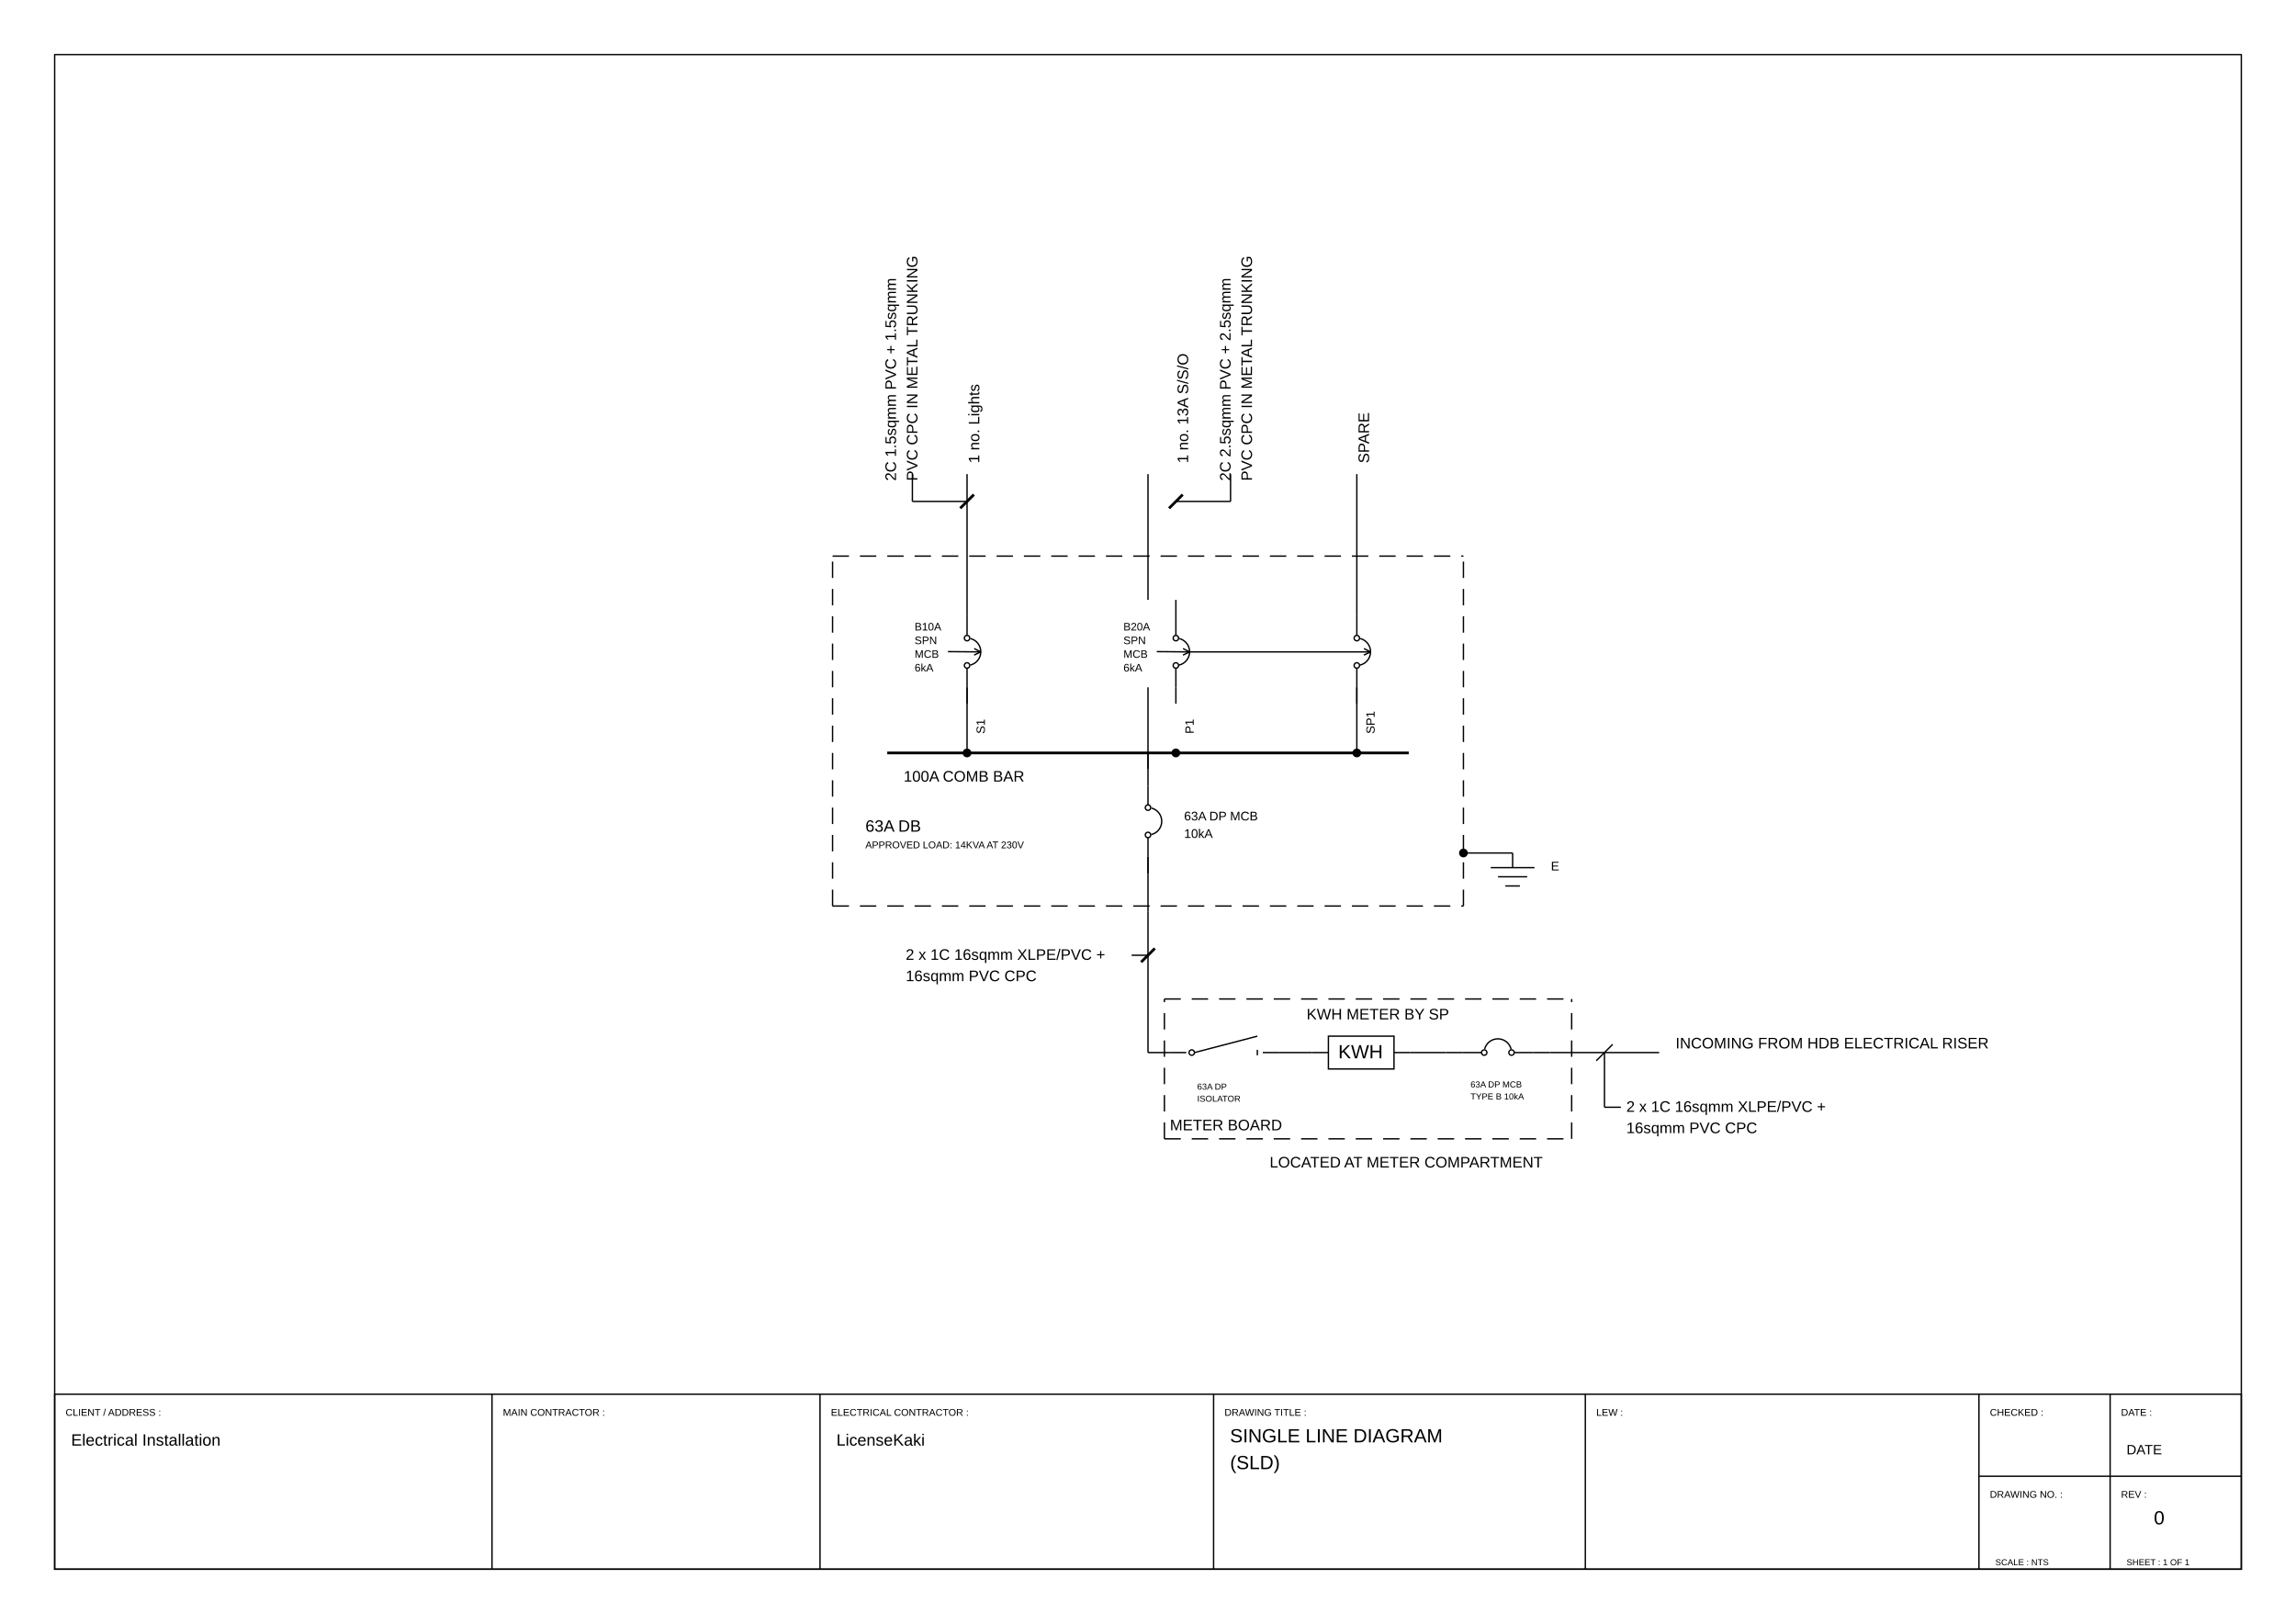
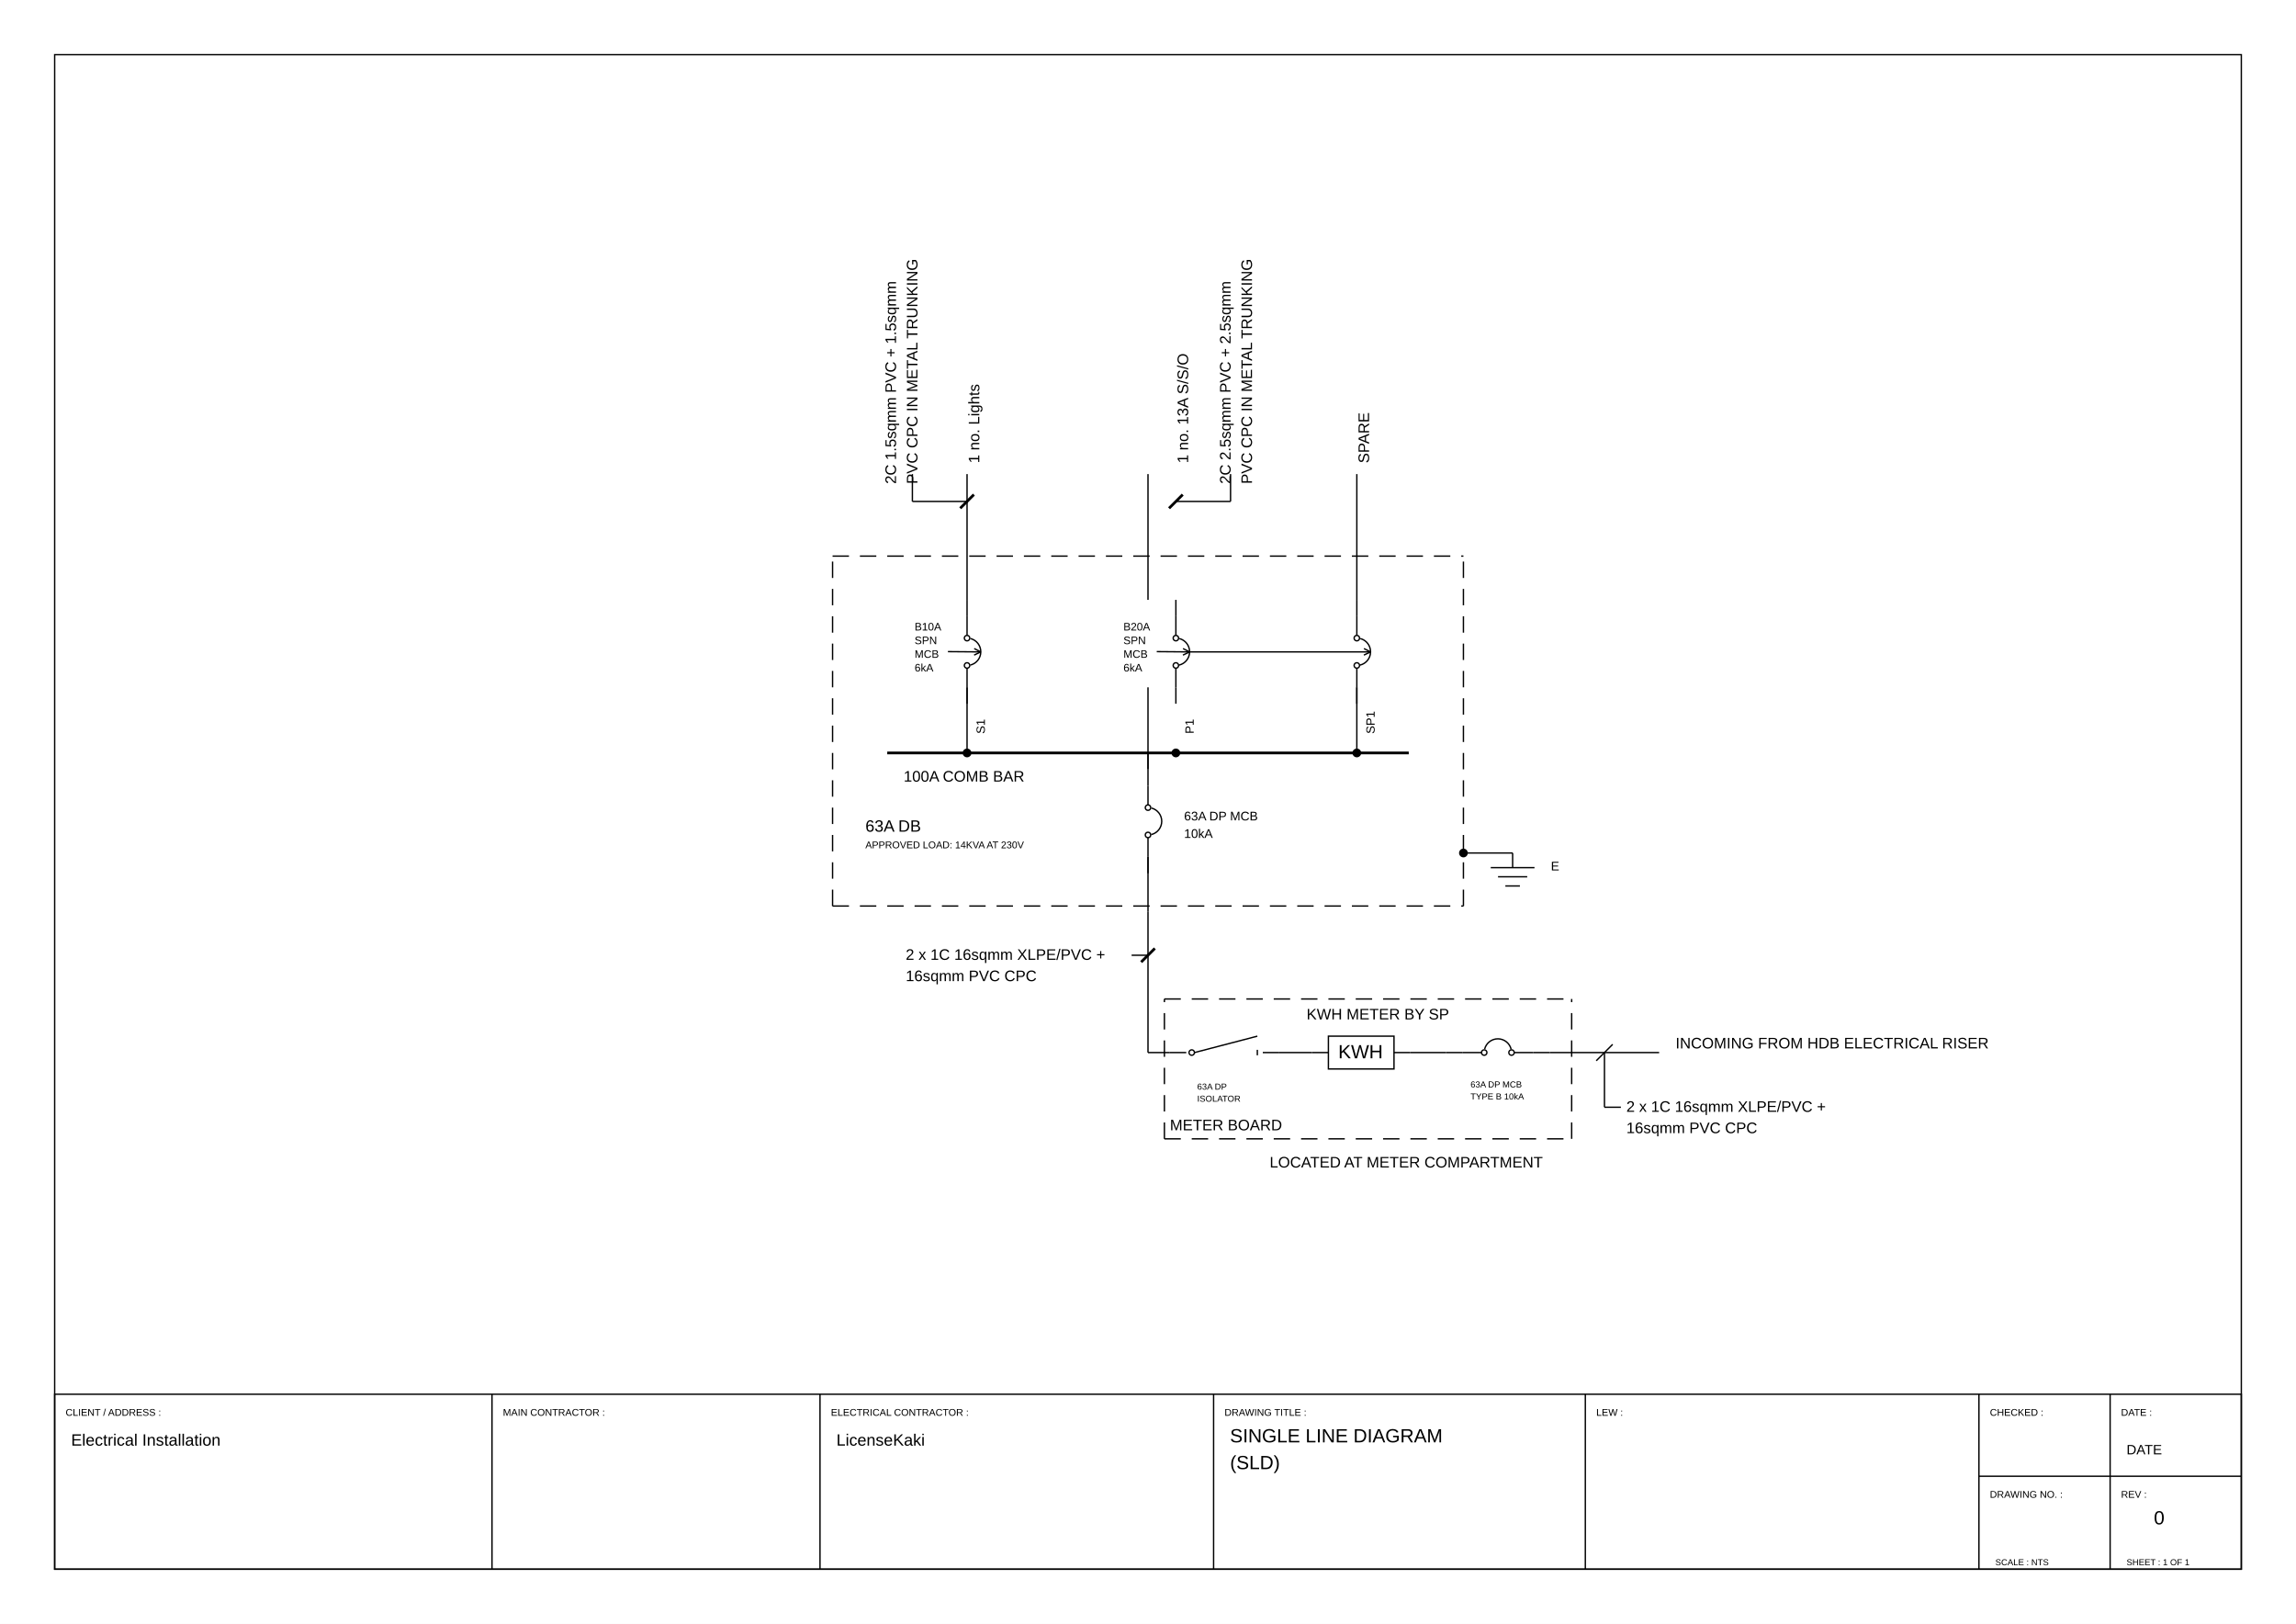
<svg xmlns="http://www.w3.org/2000/svg" viewBox="0 0 420.0 297.0" width="420.0mm" height="297.0mm">
  <rect width="420.0" height="297.0" fill="white" />
  <polygon points="10.00,287.00 410.00,287.00 410.00,10.00 10.00,10.00" stroke="#000000" stroke-width="0.25" fill="none" />
  <polygon points="10.00,287.00 410.00,287.00 410.00,255.00 10.00,255.00" stroke="#000000" stroke-width="0.25" fill="none" />
  <line x1="90.00" y1="255.00" x2="90.00" y2="287.00" stroke="#000000" stroke-width="0.25" fill="none" />
  <line x1="150.00" y1="255.00" x2="150.00" y2="287.00" stroke="#000000" stroke-width="0.25" fill="none" />
  <line x1="222.00" y1="255.00" x2="222.00" y2="287.00" stroke="#000000" stroke-width="0.25" fill="none" />
  <line x1="290.00" y1="255.00" x2="290.00" y2="287.00" stroke="#000000" stroke-width="0.25" fill="none" />
  <line x1="362.00" y1="255.00" x2="362.00" y2="287.00" stroke="#000000" stroke-width="0.25" fill="none" />
  <line x1="362.00" y1="270.00" x2="410.00" y2="270.00" stroke="#000000" stroke-width="0.25" fill="none" />
  <line x1="386.00" y1="255.00" x2="386.00" y2="287.00" stroke="#000000" stroke-width="0.25" fill="none" />
  <text x="12.00" y="258.94" font-family="Arial, Helvetica, sans-serif" font-size="1.8" fill="#000000">CLIENT / ADDRESS :</text>
  <text x="92.00" y="258.94" font-family="Arial, Helvetica, sans-serif" font-size="1.8" fill="#000000">MAIN CONTRACTOR :</text>
  <text x="152.00" y="258.94" font-family="Arial, Helvetica, sans-serif" font-size="1.8" fill="#000000">ELECTRICAL CONTRACTOR :</text>
  <text x="224.00" y="258.94" font-family="Arial, Helvetica, sans-serif" font-size="1.8" fill="#000000">DRAWING TITLE :</text>
  <text x="292.00" y="258.94" font-family="Arial, Helvetica, sans-serif" font-size="1.8" fill="#000000">LEW :</text>
  <text x="364.00" y="258.94" font-family="Arial, Helvetica, sans-serif" font-size="1.8" fill="#000000">CHECKED :</text>
  <text x="388.00" y="258.94" font-family="Arial, Helvetica, sans-serif" font-size="1.8" fill="#000000">DATE :</text>
  <text x="364.00" y="273.94" font-family="Arial, Helvetica, sans-serif" font-size="1.8" fill="#000000">DRAWING NO. :</text>
  <text x="388.00" y="273.94" font-family="Arial, Helvetica, sans-serif" font-size="1.8" fill="#000000">REV :</text>
  <circle cx="218.00" cy="192.51" r="0.50" stroke="#000000" stroke-width="0.25" fill="none" />
  <line x1="218.50" y1="192.51" x2="230.00" y2="189.51" stroke="#000000" stroke-width="0.25" fill="none" />
  <line x1="230.00" y1="193.01" x2="230.00" y2="192.01" stroke="#000000" stroke-width="0.25" fill="none" />
  <line x1="231.00" y1="192.51" x2="234.00" y2="192.51" stroke="#000000" stroke-width="0.25" fill="none" />
  <line x1="217.00" y1="192.51" x2="214.00" y2="192.51" stroke="#000000" stroke-width="0.25" fill="none" />
  <text x="219.00" y="199.29" font-family="Arial, Helvetica, sans-serif" font-size="1.6" fill="#000000">
    <tspan x="219.00">63A DP</tspan>
    <tspan x="219.00" dy="2.2">ISOLATOR</tspan>
  </text>
  <polygon points="243.00,195.51 255.00,195.51 255.00,189.51 243.00,189.51" stroke="#000000" stroke-width="0.25" fill="none" />
  <text x="244.80" y="193.56" font-family="Arial, Helvetica, sans-serif" font-size="3.5" fill="#000000">KWH</text>
  <line x1="255.00" y1="192.51" x2="258.00" y2="192.51" stroke="#000000" stroke-width="0.25" fill="none" />
  <line x1="243.00" y1="192.51" x2="240.00" y2="192.51" stroke="#000000" stroke-width="0.25" fill="none" />
  <text x="239.00" y="186.45" font-family="Arial, Helvetica, sans-serif" font-size="2.8" fill="#000000">KWH METER BY SP</text>
  <circle cx="271.50" cy="192.51" r="0.50" stroke="#000000" stroke-width="0.25" fill="none" />
  <circle cx="276.50" cy="192.51" r="0.50" stroke="#000000" stroke-width="0.25" fill="none" />
  <path d="M 276.43,191.91 A 2.50,2.50 0 0,0 271.58,191.87" stroke="#000000" stroke-width="0.25" fill="none" />
  <line x1="277.00" y1="192.51" x2="280.50" y2="192.51" stroke="#000000" stroke-width="0.25" fill="none" />
  <line x1="267.50" y1="192.51" x2="271.00" y2="192.51" stroke="#000000" stroke-width="0.25" fill="none" />
  <line x1="280.50" y1="192.51" x2="283.50" y2="192.51" stroke="#000000" stroke-width="0.25" fill="none" />
  <line x1="267.50" y1="192.51" x2="264.50" y2="192.51" stroke="#000000" stroke-width="0.25" fill="none" />
  <text x="269.00" y="198.89" font-family="Arial, Helvetica, sans-serif" font-size="1.6" fill="#000000">
    <tspan x="269.00">63A DP MCB</tspan>
    <tspan x="269.00" dy="2.2">TYPE B 10kA</tspan>
  </text>
  <text x="306.50" y="191.75" font-family="Arial, Helvetica, sans-serif" font-size="2.8" fill="#000000">INCOMING FROM HDB ELECTRICAL RISER</text>
  <text x="297.50" y="203.35" font-family="Arial, Helvetica, sans-serif" font-size="2.8" fill="#000000">
    <tspan x="297.50">2 x 1C 16sqmm XLPE/PVC +</tspan>
    <tspan x="297.50" dy="3.9">16sqmm PVC CPC</tspan>
  </text>
  <text x="165.68" y="175.55" font-family="Arial, Helvetica, sans-serif" font-size="2.8" fill="#000000">
    <tspan x="165.68">2 x 1C 16sqmm XLPE/PVC +</tspan>
    <tspan x="165.68" dy="3.9">16sqmm PVC CPC</tspan>
  </text>
  <text x="214.00" y="206.73" font-family="Arial, Helvetica, sans-serif" font-size="2.8" fill="#000000">METER BOARD</text>
  <text x="232.25" y="213.53" font-family="Arial, Helvetica, sans-serif" font-size="2.8" fill="#000000">LOCATED AT METER COMPARTMENT</text>
  <circle cx="210.00" cy="152.71" r="0.50" stroke="#000000" stroke-width="0.25" fill="none" />
  <circle cx="210.00" cy="147.71" r="0.50" stroke="#000000" stroke-width="0.25" fill="none" />
  <path d="M 210.60,152.64 A 2.50,2.50 0 0,0 210.64,147.79" stroke="#000000" stroke-width="0.25" fill="none" />
  <line x1="210.00" y1="147.21" x2="210.00" y2="143.71" stroke="#000000" stroke-width="0.25" fill="none" />
  <line x1="210.00" y1="156.71" x2="210.00" y2="153.21" stroke="#000000" stroke-width="0.25" fill="none" />
  <line x1="210.00" y1="143.71" x2="210.00" y2="140.71" stroke="#000000" stroke-width="0.25" fill="none" />
  <line x1="210.00" y1="156.71" x2="210.00" y2="159.71" stroke="#000000" stroke-width="0.25" fill="none" />
  <text x="216.60" y="150.05" font-family="Arial, Helvetica, sans-serif" font-size="2.3" fill="#000000">
    <tspan x="216.60">63A DP MCB</tspan>
    <tspan x="216.60" dy="3.2">10kA</tspan>
  </text>
  <line x1="162.30" y1="137.71" x2="257.70" y2="137.71" stroke="#000000" stroke-width="0.50" fill="none" />
  <text x="165.30" y="142.95" font-family="Arial, Helvetica, sans-serif" font-size="2.8" fill="#000000">100A COMB BAR</text>
  <text x="178.40" y="135.97" font-family="Arial, Helvetica, sans-serif" font-size="2.2" fill="#000000" transform="rotate(-90.0,178.40,134.21)">S1</text>
  <circle cx="176.90" cy="121.71" r="0.50" stroke="#000000" stroke-width="0.25" fill="none" />
  <circle cx="176.90" cy="116.71" r="0.50" stroke="#000000" stroke-width="0.25" fill="none" />
  <path d="M 177.50,121.64 A 2.50,2.50 0 0,0 177.54,116.79" stroke="#000000" stroke-width="0.25" fill="none" />
  <line x1="173.40" y1="119.18" x2="179.40" y2="119.23" stroke="#000000" stroke-width="0.25" fill="none" />
  <line x1="179.40" y1="119.23" x2="178.19" y2="119.82" stroke="#000000" stroke-width="0.25" fill="none" />
  <line x1="179.40" y1="119.23" x2="178.21" y2="118.62" stroke="#000000" stroke-width="0.25" fill="none" />
  <line x1="176.90" y1="116.21" x2="176.90" y2="112.71" stroke="#000000" stroke-width="0.25" fill="none" />
  <line x1="176.90" y1="125.71" x2="176.90" y2="122.21" stroke="#000000" stroke-width="0.25" fill="none" />
  <line x1="176.90" y1="112.71" x2="176.90" y2="109.71" stroke="#000000" stroke-width="0.25" fill="none" />
  <line x1="176.90" y1="125.71" x2="176.90" y2="128.71" stroke="#000000" stroke-width="0.25" fill="none" />
  <text x="167.30" y="115.31" font-family="Arial, Helvetica, sans-serif" font-size="2.0" fill="#000000">B10A</text>
  <text x="167.30" y="117.81" font-family="Arial, Helvetica, sans-serif" font-size="2.0" fill="#000000">SPN</text>
  <text x="167.30" y="120.31" font-family="Arial, Helvetica, sans-serif" font-size="2.0" fill="#000000">MCB</text>
  <text x="167.30" y="122.81" font-family="Arial, Helvetica, sans-serif" font-size="2.0" fill="#000000">6kA</text>
  <text x="176.90" y="86.95" font-family="Arial, Helvetica, sans-serif" font-size="2.8" fill="#000000" transform="rotate(-90.0,176.90,84.71)">1 no. Lights</text>
  <text x="216.60" y="135.97" font-family="Arial, Helvetica, sans-serif" font-size="2.2" fill="#000000" transform="rotate(-90.0,216.60,134.21)">P1</text>
  <circle cx="215.10" cy="121.71" r="0.50" stroke="#000000" stroke-width="0.25" fill="none" />
  <circle cx="215.10" cy="116.71" r="0.50" stroke="#000000" stroke-width="0.25" fill="none" />
  <path d="M 215.70,121.64 A 2.50,2.50 0 0,0 215.74,116.79" stroke="#000000" stroke-width="0.25" fill="none" />
  <line x1="211.60" y1="119.18" x2="217.60" y2="119.23" stroke="#000000" stroke-width="0.25" fill="none" />
  <line x1="217.60" y1="119.23" x2="216.39" y2="119.82" stroke="#000000" stroke-width="0.25" fill="none" />
  <line x1="217.60" y1="119.23" x2="216.41" y2="118.62" stroke="#000000" stroke-width="0.25" fill="none" />
  <line x1="215.10" y1="116.21" x2="215.10" y2="112.71" stroke="#000000" stroke-width="0.25" fill="none" />
  <line x1="215.10" y1="125.71" x2="215.10" y2="122.21" stroke="#000000" stroke-width="0.25" fill="none" />
  <line x1="215.10" y1="112.71" x2="215.10" y2="109.71" stroke="#000000" stroke-width="0.25" fill="none" />
  <line x1="215.10" y1="125.71" x2="215.10" y2="128.71" stroke="#000000" stroke-width="0.25" fill="none" />
  <text x="205.50" y="115.31" font-family="Arial, Helvetica, sans-serif" font-size="2.0" fill="#000000">B20A</text>
  <text x="205.50" y="117.81" font-family="Arial, Helvetica, sans-serif" font-size="2.0" fill="#000000">SPN</text>
  <text x="205.50" y="120.31" font-family="Arial, Helvetica, sans-serif" font-size="2.0" fill="#000000">MCB</text>
  <text x="205.50" y="122.81" font-family="Arial, Helvetica, sans-serif" font-size="2.0" fill="#000000">6kA</text>
  <text x="215.10" y="86.95" font-family="Arial, Helvetica, sans-serif" font-size="2.8" fill="#000000" transform="rotate(-90.0,215.10,84.71)">1 no. 13A S/S/O</text>
  <text x="249.70" y="135.97" font-family="Arial, Helvetica, sans-serif" font-size="2.2" fill="#000000" transform="rotate(-90.0,249.70,134.21)">SP1</text>
  <circle cx="248.20" cy="121.71" r="0.50" stroke="#000000" stroke-width="0.25" fill="none" />
  <circle cx="248.20" cy="116.71" r="0.50" stroke="#000000" stroke-width="0.25" fill="none" />
  <path d="M 248.80,121.64 A 2.50,2.50 0 0,0 248.84,116.79" stroke="#000000" stroke-width="0.25" fill="none" />
  <line x1="248.20" y1="116.21" x2="248.20" y2="112.71" stroke="#000000" stroke-width="0.25" fill="none" />
  <line x1="248.20" y1="125.71" x2="248.20" y2="122.21" stroke="#000000" stroke-width="0.25" fill="none" />
  <line x1="248.20" y1="112.71" x2="248.20" y2="109.71" stroke="#000000" stroke-width="0.25" fill="none" />
  <line x1="248.20" y1="125.71" x2="248.20" y2="128.71" stroke="#000000" stroke-width="0.25" fill="none" />
  <line x1="217.60" y1="119.23" x2="250.70" y2="119.23" stroke="#000000" stroke-width="0.25" fill="none" />
  <line x1="250.70" y1="119.23" x2="249.49" y2="119.82" stroke="#000000" stroke-width="0.25" fill="none" />
  <line x1="250.70" y1="119.23" x2="249.51" y2="118.62" stroke="#000000" stroke-width="0.25" fill="none" />
  <text x="248.20" y="86.95" font-family="Arial, Helvetica, sans-serif" font-size="2.8" fill="#000000" transform="rotate(-90.0,248.20,84.71)">SPARE</text>
-   <text x="163.90" y="87.95" font-family="Arial, Helvetica, sans-serif" font-size="2.8" fill="#000000" transform="rotate(-90.0,163.90,87.95)">2C 1.5sqmm PVC + 1.5sqmm</text>
-   <text x="167.82" y="87.95" font-family="Arial, Helvetica, sans-serif" font-size="2.8" fill="#000000" transform="rotate(-90.0,167.82,87.95)">PVC CPC IN METAL TRUNKING</text>
-   <text x="225.10" y="87.95" font-family="Arial, Helvetica, sans-serif" font-size="2.8" fill="#000000" transform="rotate(-90.0,225.10,87.95)">2C 2.5sqmm PVC + 2.5sqmm</text>
-   <text x="229.02" y="87.95" font-family="Arial, Helvetica, sans-serif" font-size="2.8" fill="#000000" transform="rotate(-90.0,229.02,87.95)">PVC CPC IN METAL TRUNKING</text>
+   <text x="163.90" y="88.51" font-family="Arial, Helvetica, sans-serif" font-size="2.8" fill="#000000" transform="rotate(-90.0,163.90,88.51)">2C 1.5sqmm PVC + 1.5sqmm</text>
+   <text x="167.82" y="88.51" font-family="Arial, Helvetica, sans-serif" font-size="2.8" fill="#000000" transform="rotate(-90.0,167.82,88.51)">PVC CPC IN METAL TRUNKING</text>
+   <text x="225.10" y="88.51" font-family="Arial, Helvetica, sans-serif" font-size="2.8" fill="#000000" transform="rotate(-90.0,225.10,88.51)">2C 2.5sqmm PVC + 2.5sqmm</text>
+   <text x="229.02" y="88.51" font-family="Arial, Helvetica, sans-serif" font-size="2.8" fill="#000000" transform="rotate(-90.0,229.02,88.51)">PVC CPC IN METAL TRUNKING</text>
  <text x="158.30" y="152.11" font-family="Arial, Helvetica, sans-serif" font-size="3.0" fill="#000000">63A DB</text>
  <text x="158.30" y="155.15" font-family="Arial, Helvetica, sans-serif" font-size="1.8" fill="#000000">APPROVED LOAD: 14KVA AT 230V</text>
  <line x1="276.70" y1="156.01" x2="276.70" y2="158.69" stroke="#000000" stroke-width="0.25" fill="none" />
  <line x1="272.70" y1="158.69" x2="280.70" y2="158.69" stroke="#000000" stroke-width="0.25" fill="none" />
  <line x1="274.03" y1="160.36" x2="279.37" y2="160.36" stroke="#000000" stroke-width="0.25" fill="none" />
  <line x1="275.37" y1="162.04" x2="278.03" y2="162.04" stroke="#000000" stroke-width="0.25" fill="none" />
  <text x="283.70" y="159.20" font-family="Arial, Helvetica, sans-serif" font-size="2.3" fill="#000000">E</text>
  <line x1="210.00" y1="192.51" x2="214.00" y2="192.51" stroke="#000000" stroke-width="0.25" fill="none" />
  <line x1="234.00" y1="192.51" x2="240.00" y2="192.51" stroke="#000000" stroke-width="0.25" fill="none" />
  <line x1="258.00" y1="192.51" x2="264.50" y2="192.51" stroke="#000000" stroke-width="0.25" fill="none" />
  <line x1="283.50" y1="192.51" x2="303.50" y2="192.51" stroke="#000000" stroke-width="0.25" fill="none" />
  <line x1="292.00" y1="194.01" x2="295.00" y2="191.01" stroke="#000000" stroke-width="0.25" fill="none" />
  <line x1="293.50" y1="192.51" x2="293.50" y2="202.51" stroke="#000000" stroke-width="0.25" fill="none" />
  <line x1="293.50" y1="202.51" x2="296.50" y2="202.51" stroke="#000000" stroke-width="0.25" fill="none" />
  <line x1="210.00" y1="192.51" x2="210.00" y2="166.71" stroke="#000000" stroke-width="0.25" fill="none" />
  <line x1="210.00" y1="174.71" x2="207.00" y2="174.71" stroke="#000000" stroke-width="0.25" fill="none" />
  <line x1="210.00" y1="166.71" x2="210.00" y2="156.71" stroke="#000000" stroke-width="0.25" fill="none" />
  <line x1="210.00" y1="140.71" x2="210.00" y2="137.71" stroke="#000000" stroke-width="0.25" fill="none" />
  <line x1="210.00" y1="140.71" x2="210.00" y2="137.71" stroke="#000000" stroke-width="0.25" fill="none" />
  <line x1="176.90" y1="137.71" x2="176.90" y2="125.71" stroke="#000000" stroke-width="0.25" fill="none" />
  <line x1="176.90" y1="109.71" x2="176.90" y2="86.71" stroke="#000000" stroke-width="0.25" fill="none" />
  <line x1="210.00" y1="137.71" x2="210.00" y2="125.71" stroke="#000000" stroke-width="0.25" fill="none" />
  <line x1="210.00" y1="109.71" x2="210.00" y2="86.71" stroke="#000000" stroke-width="0.25" fill="none" />
  <line x1="248.20" y1="137.71" x2="248.20" y2="125.71" stroke="#000000" stroke-width="0.25" fill="none" />
  <line x1="248.20" y1="109.71" x2="248.20" y2="86.71" stroke="#000000" stroke-width="0.25" fill="none" />
  <line x1="166.90" y1="91.71" x2="176.90" y2="91.71" stroke="#000000" stroke-width="0.25" fill="none" />
  <line x1="166.90" y1="91.71" x2="166.90" y2="86.71" stroke="#000000" stroke-width="0.25" fill="none" />
  <line x1="215.10" y1="91.71" x2="225.10" y2="91.71" stroke="#000000" stroke-width="0.25" fill="none" />
  <line x1="225.10" y1="91.71" x2="225.10" y2="86.71" stroke="#000000" stroke-width="0.25" fill="none" />
  <line x1="267.70" y1="156.01" x2="276.70" y2="156.01" stroke="#000000" stroke-width="0.25" fill="none" />
  <line x1="208.75" y1="175.96" x2="211.25" y2="173.46" stroke="#000000" stroke-width="0.50" fill="none" />
  <line x1="175.65" y1="92.96" x2="178.15" y2="90.46" stroke="#000000" stroke-width="0.50" fill="none" />
  <line x1="213.85" y1="92.96" x2="216.35" y2="90.46" stroke="#000000" stroke-width="0.50" fill="none" />
  <line x1="213.00" y1="208.29" x2="216.00" y2="208.29" stroke="#000000" stroke-width="0.25" fill="none" />
  <line x1="218.00" y1="208.29" x2="221.00" y2="208.29" stroke="#000000" stroke-width="0.25" fill="none" />
  <line x1="223.00" y1="208.29" x2="226.00" y2="208.29" stroke="#000000" stroke-width="0.25" fill="none" />
  <line x1="228.00" y1="208.29" x2="231.00" y2="208.29" stroke="#000000" stroke-width="0.25" fill="none" />
  <line x1="233.00" y1="208.29" x2="236.00" y2="208.29" stroke="#000000" stroke-width="0.25" fill="none" />
  <line x1="238.00" y1="208.29" x2="241.00" y2="208.29" stroke="#000000" stroke-width="0.25" fill="none" />
  <line x1="243.00" y1="208.29" x2="246.00" y2="208.29" stroke="#000000" stroke-width="0.25" fill="none" />
  <line x1="248.00" y1="208.29" x2="251.00" y2="208.29" stroke="#000000" stroke-width="0.25" fill="none" />
  <line x1="253.00" y1="208.29" x2="256.00" y2="208.29" stroke="#000000" stroke-width="0.25" fill="none" />
  <line x1="258.00" y1="208.29" x2="261.00" y2="208.29" stroke="#000000" stroke-width="0.25" fill="none" />
  <line x1="263.00" y1="208.29" x2="266.00" y2="208.29" stroke="#000000" stroke-width="0.25" fill="none" />
  <line x1="268.00" y1="208.29" x2="271.00" y2="208.29" stroke="#000000" stroke-width="0.25" fill="none" />
  <line x1="273.00" y1="208.29" x2="276.00" y2="208.29" stroke="#000000" stroke-width="0.25" fill="none" />
  <line x1="278.00" y1="208.29" x2="281.00" y2="208.29" stroke="#000000" stroke-width="0.25" fill="none" />
  <line x1="283.00" y1="208.29" x2="286.00" y2="208.29" stroke="#000000" stroke-width="0.25" fill="none" />
  <line x1="213.00" y1="182.71" x2="216.00" y2="182.71" stroke="#000000" stroke-width="0.25" fill="none" />
  <line x1="218.00" y1="182.71" x2="221.00" y2="182.71" stroke="#000000" stroke-width="0.25" fill="none" />
  <line x1="223.00" y1="182.71" x2="226.00" y2="182.71" stroke="#000000" stroke-width="0.25" fill="none" />
  <line x1="228.00" y1="182.71" x2="231.00" y2="182.71" stroke="#000000" stroke-width="0.25" fill="none" />
  <line x1="233.00" y1="182.71" x2="236.00" y2="182.71" stroke="#000000" stroke-width="0.25" fill="none" />
  <line x1="238.00" y1="182.71" x2="241.00" y2="182.71" stroke="#000000" stroke-width="0.25" fill="none" />
  <line x1="243.00" y1="182.71" x2="246.00" y2="182.71" stroke="#000000" stroke-width="0.25" fill="none" />
  <line x1="248.00" y1="182.71" x2="251.00" y2="182.71" stroke="#000000" stroke-width="0.25" fill="none" />
  <line x1="253.00" y1="182.71" x2="256.00" y2="182.71" stroke="#000000" stroke-width="0.25" fill="none" />
  <line x1="258.00" y1="182.71" x2="261.00" y2="182.71" stroke="#000000" stroke-width="0.25" fill="none" />
  <line x1="263.00" y1="182.71" x2="266.00" y2="182.71" stroke="#000000" stroke-width="0.25" fill="none" />
  <line x1="268.00" y1="182.71" x2="271.00" y2="182.71" stroke="#000000" stroke-width="0.25" fill="none" />
  <line x1="273.00" y1="182.71" x2="276.00" y2="182.71" stroke="#000000" stroke-width="0.25" fill="none" />
  <line x1="278.00" y1="182.71" x2="281.00" y2="182.71" stroke="#000000" stroke-width="0.25" fill="none" />
  <line x1="283.00" y1="182.71" x2="286.00" y2="182.71" stroke="#000000" stroke-width="0.25" fill="none" />
  <line x1="213.00" y1="208.29" x2="213.00" y2="205.29" stroke="#000000" stroke-width="0.25" fill="none" />
  <line x1="213.00" y1="203.29" x2="213.00" y2="200.29" stroke="#000000" stroke-width="0.25" fill="none" />
  <line x1="213.00" y1="198.29" x2="213.00" y2="195.29" stroke="#000000" stroke-width="0.25" fill="none" />
  <line x1="213.00" y1="193.29" x2="213.00" y2="190.29" stroke="#000000" stroke-width="0.25" fill="none" />
  <line x1="213.00" y1="188.29" x2="213.00" y2="185.29" stroke="#000000" stroke-width="0.25" fill="none" />
  <line x1="213.00" y1="183.29" x2="213.00" y2="182.71" stroke="#000000" stroke-width="0.25" fill="none" />
  <line x1="287.50" y1="208.29" x2="287.50" y2="205.29" stroke="#000000" stroke-width="0.25" fill="none" />
  <line x1="287.50" y1="203.29" x2="287.50" y2="200.29" stroke="#000000" stroke-width="0.25" fill="none" />
  <line x1="287.50" y1="198.29" x2="287.50" y2="195.29" stroke="#000000" stroke-width="0.25" fill="none" />
  <line x1="287.50" y1="193.29" x2="287.50" y2="190.29" stroke="#000000" stroke-width="0.25" fill="none" />
  <line x1="287.50" y1="188.29" x2="287.50" y2="185.29" stroke="#000000" stroke-width="0.25" fill="none" />
  <line x1="287.50" y1="183.29" x2="287.50" y2="182.71" stroke="#000000" stroke-width="0.25" fill="none" />
  <line x1="152.30" y1="165.71" x2="155.30" y2="165.71" stroke="#000000" stroke-width="0.25" fill="none" />
  <line x1="157.30" y1="165.71" x2="160.30" y2="165.71" stroke="#000000" stroke-width="0.25" fill="none" />
  <line x1="162.30" y1="165.71" x2="165.30" y2="165.71" stroke="#000000" stroke-width="0.25" fill="none" />
  <line x1="167.30" y1="165.71" x2="170.30" y2="165.71" stroke="#000000" stroke-width="0.25" fill="none" />
  <line x1="172.30" y1="165.71" x2="175.30" y2="165.71" stroke="#000000" stroke-width="0.25" fill="none" />
  <line x1="177.30" y1="165.71" x2="180.30" y2="165.71" stroke="#000000" stroke-width="0.25" fill="none" />
  <line x1="182.30" y1="165.71" x2="185.30" y2="165.71" stroke="#000000" stroke-width="0.25" fill="none" />
  <line x1="187.30" y1="165.71" x2="190.30" y2="165.71" stroke="#000000" stroke-width="0.25" fill="none" />
  <line x1="192.30" y1="165.71" x2="195.30" y2="165.71" stroke="#000000" stroke-width="0.25" fill="none" />
  <line x1="197.30" y1="165.71" x2="200.30" y2="165.71" stroke="#000000" stroke-width="0.25" fill="none" />
  <line x1="202.30" y1="165.71" x2="205.30" y2="165.71" stroke="#000000" stroke-width="0.25" fill="none" />
  <line x1="207.30" y1="165.71" x2="210.30" y2="165.71" stroke="#000000" stroke-width="0.25" fill="none" />
  <line x1="212.30" y1="165.71" x2="215.30" y2="165.71" stroke="#000000" stroke-width="0.25" fill="none" />
  <line x1="217.30" y1="165.71" x2="220.30" y2="165.71" stroke="#000000" stroke-width="0.25" fill="none" />
  <line x1="222.30" y1="165.71" x2="225.30" y2="165.71" stroke="#000000" stroke-width="0.25" fill="none" />
  <line x1="227.30" y1="165.71" x2="230.30" y2="165.71" stroke="#000000" stroke-width="0.25" fill="none" />
  <line x1="232.30" y1="165.71" x2="235.30" y2="165.71" stroke="#000000" stroke-width="0.25" fill="none" />
  <line x1="237.30" y1="165.71" x2="240.30" y2="165.71" stroke="#000000" stroke-width="0.25" fill="none" />
  <line x1="242.30" y1="165.71" x2="245.30" y2="165.71" stroke="#000000" stroke-width="0.25" fill="none" />
  <line x1="247.30" y1="165.71" x2="250.30" y2="165.71" stroke="#000000" stroke-width="0.25" fill="none" />
  <line x1="252.30" y1="165.71" x2="255.30" y2="165.71" stroke="#000000" stroke-width="0.25" fill="none" />
  <line x1="257.30" y1="165.71" x2="260.30" y2="165.71" stroke="#000000" stroke-width="0.25" fill="none" />
  <line x1="262.30" y1="165.71" x2="265.30" y2="165.71" stroke="#000000" stroke-width="0.25" fill="none" />
  <line x1="267.30" y1="165.71" x2="267.70" y2="165.71" stroke="#000000" stroke-width="0.25" fill="none" />
  <line x1="152.30" y1="101.71" x2="155.30" y2="101.71" stroke="#000000" stroke-width="0.25" fill="none" />
  <line x1="157.30" y1="101.71" x2="160.30" y2="101.71" stroke="#000000" stroke-width="0.25" fill="none" />
  <line x1="162.30" y1="101.71" x2="165.30" y2="101.71" stroke="#000000" stroke-width="0.25" fill="none" />
  <line x1="167.30" y1="101.71" x2="170.30" y2="101.71" stroke="#000000" stroke-width="0.25" fill="none" />
  <line x1="172.30" y1="101.71" x2="175.30" y2="101.71" stroke="#000000" stroke-width="0.25" fill="none" />
  <line x1="177.30" y1="101.71" x2="180.30" y2="101.71" stroke="#000000" stroke-width="0.25" fill="none" />
  <line x1="182.30" y1="101.71" x2="185.30" y2="101.71" stroke="#000000" stroke-width="0.25" fill="none" />
  <line x1="187.30" y1="101.71" x2="190.30" y2="101.71" stroke="#000000" stroke-width="0.25" fill="none" />
  <line x1="192.30" y1="101.71" x2="195.30" y2="101.71" stroke="#000000" stroke-width="0.25" fill="none" />
  <line x1="197.30" y1="101.71" x2="200.30" y2="101.71" stroke="#000000" stroke-width="0.25" fill="none" />
  <line x1="202.30" y1="101.71" x2="205.30" y2="101.71" stroke="#000000" stroke-width="0.25" fill="none" />
  <line x1="207.30" y1="101.71" x2="210.30" y2="101.71" stroke="#000000" stroke-width="0.25" fill="none" />
  <line x1="212.30" y1="101.71" x2="215.30" y2="101.71" stroke="#000000" stroke-width="0.25" fill="none" />
  <line x1="217.30" y1="101.71" x2="220.30" y2="101.71" stroke="#000000" stroke-width="0.25" fill="none" />
  <line x1="222.30" y1="101.71" x2="225.30" y2="101.71" stroke="#000000" stroke-width="0.25" fill="none" />
  <line x1="227.30" y1="101.71" x2="230.30" y2="101.71" stroke="#000000" stroke-width="0.25" fill="none" />
  <line x1="232.30" y1="101.71" x2="235.30" y2="101.71" stroke="#000000" stroke-width="0.25" fill="none" />
  <line x1="237.30" y1="101.71" x2="240.30" y2="101.71" stroke="#000000" stroke-width="0.25" fill="none" />
  <line x1="242.30" y1="101.71" x2="245.30" y2="101.71" stroke="#000000" stroke-width="0.25" fill="none" />
  <line x1="247.30" y1="101.71" x2="250.30" y2="101.71" stroke="#000000" stroke-width="0.25" fill="none" />
  <line x1="252.30" y1="101.71" x2="255.30" y2="101.71" stroke="#000000" stroke-width="0.25" fill="none" />
  <line x1="257.30" y1="101.71" x2="260.30" y2="101.71" stroke="#000000" stroke-width="0.25" fill="none" />
  <line x1="262.30" y1="101.71" x2="265.30" y2="101.71" stroke="#000000" stroke-width="0.25" fill="none" />
  <line x1="267.30" y1="101.71" x2="267.70" y2="101.71" stroke="#000000" stroke-width="0.25" fill="none" />
  <line x1="152.30" y1="165.71" x2="152.30" y2="162.71" stroke="#000000" stroke-width="0.25" fill="none" />
  <line x1="152.30" y1="160.71" x2="152.30" y2="157.71" stroke="#000000" stroke-width="0.25" fill="none" />
  <line x1="152.30" y1="155.71" x2="152.30" y2="152.71" stroke="#000000" stroke-width="0.25" fill="none" />
  <line x1="152.30" y1="150.71" x2="152.30" y2="147.71" stroke="#000000" stroke-width="0.25" fill="none" />
  <line x1="152.30" y1="145.71" x2="152.30" y2="142.71" stroke="#000000" stroke-width="0.25" fill="none" />
  <line x1="152.30" y1="140.71" x2="152.30" y2="137.71" stroke="#000000" stroke-width="0.25" fill="none" />
  <line x1="152.30" y1="135.71" x2="152.30" y2="132.71" stroke="#000000" stroke-width="0.25" fill="none" />
  <line x1="152.30" y1="130.71" x2="152.30" y2="127.71" stroke="#000000" stroke-width="0.25" fill="none" />
  <line x1="152.30" y1="125.71" x2="152.30" y2="122.71" stroke="#000000" stroke-width="0.25" fill="none" />
  <line x1="152.30" y1="120.71" x2="152.30" y2="117.71" stroke="#000000" stroke-width="0.25" fill="none" />
  <line x1="152.30" y1="115.71" x2="152.30" y2="112.71" stroke="#000000" stroke-width="0.25" fill="none" />
  <line x1="152.30" y1="110.71" x2="152.30" y2="107.71" stroke="#000000" stroke-width="0.25" fill="none" />
  <line x1="152.30" y1="105.71" x2="152.30" y2="102.71" stroke="#000000" stroke-width="0.25" fill="none" />
  <line x1="267.70" y1="165.71" x2="267.70" y2="162.71" stroke="#000000" stroke-width="0.25" fill="none" />
  <line x1="267.70" y1="160.71" x2="267.70" y2="157.71" stroke="#000000" stroke-width="0.25" fill="none" />
  <line x1="267.70" y1="155.71" x2="267.70" y2="152.71" stroke="#000000" stroke-width="0.25" fill="none" />
  <line x1="267.70" y1="150.71" x2="267.70" y2="147.71" stroke="#000000" stroke-width="0.25" fill="none" />
  <line x1="267.70" y1="145.71" x2="267.70" y2="142.71" stroke="#000000" stroke-width="0.25" fill="none" />
  <line x1="267.70" y1="140.71" x2="267.70" y2="137.71" stroke="#000000" stroke-width="0.25" fill="none" />
  <line x1="267.70" y1="135.71" x2="267.70" y2="132.71" stroke="#000000" stroke-width="0.25" fill="none" />
  <line x1="267.70" y1="130.71" x2="267.70" y2="127.71" stroke="#000000" stroke-width="0.25" fill="none" />
  <line x1="267.70" y1="125.71" x2="267.70" y2="122.71" stroke="#000000" stroke-width="0.25" fill="none" />
  <line x1="267.70" y1="120.71" x2="267.70" y2="117.71" stroke="#000000" stroke-width="0.25" fill="none" />
  <line x1="267.70" y1="115.71" x2="267.70" y2="112.71" stroke="#000000" stroke-width="0.25" fill="none" />
  <line x1="267.70" y1="110.71" x2="267.70" y2="107.71" stroke="#000000" stroke-width="0.25" fill="none" />
  <line x1="267.70" y1="105.71" x2="267.70" y2="102.71" stroke="#000000" stroke-width="0.25" fill="none" />
  <circle cx="176.90" cy="137.71" r="0.80" fill="rgb(0,0,0)" stroke="none" />
  <circle cx="215.10" cy="137.71" r="0.80" fill="rgb(0,0,0)" stroke="none" />
  <circle cx="248.20" cy="137.71" r="0.80" fill="rgb(0,0,0)" stroke="none" />
  <circle cx="267.70" cy="156.01" r="0.80" fill="rgb(0,0,0)" stroke="none" />
  <text x="13.00" y="264.40" font-family="Arial, Helvetica, sans-serif" font-size="3.0" fill="#000000">Electrical Installation</text>
  <text x="153.00" y="264.40" font-family="Arial, Helvetica, sans-serif" font-size="3.0" fill="#000000">LicenseKaki</text>
  <text x="225.00" y="263.80" font-family="Arial, Helvetica, sans-serif" font-size="3.5" fill="#000000">
    <tspan x="225.00">SINGLE LINE DIAGRAM</tspan>
    <tspan x="225.00" dy="4.9">(SLD)</tspan>
  </text>
  <text x="389.00" y="266.00" font-family="Arial, Helvetica, sans-serif" font-size="2.5" fill="#000000">DATE</text>
  <text x="365.00" y="278.00" font-family="Arial, Helvetica, sans-serif" font-size="2.5" fill="#000000" />
  <text x="394.00" y="278.80" font-family="Arial, Helvetica, sans-serif" font-size="3.5" fill="#000000">0</text>
  <text x="365.00" y="286.28" font-family="Arial, Helvetica, sans-serif" font-size="1.6" fill="#000000">SCALE : NTS</text>
  <text x="389.00" y="286.28" font-family="Arial, Helvetica, sans-serif" font-size="1.6" fill="#000000">SHEET : 1 OF 1</text>
</svg>
